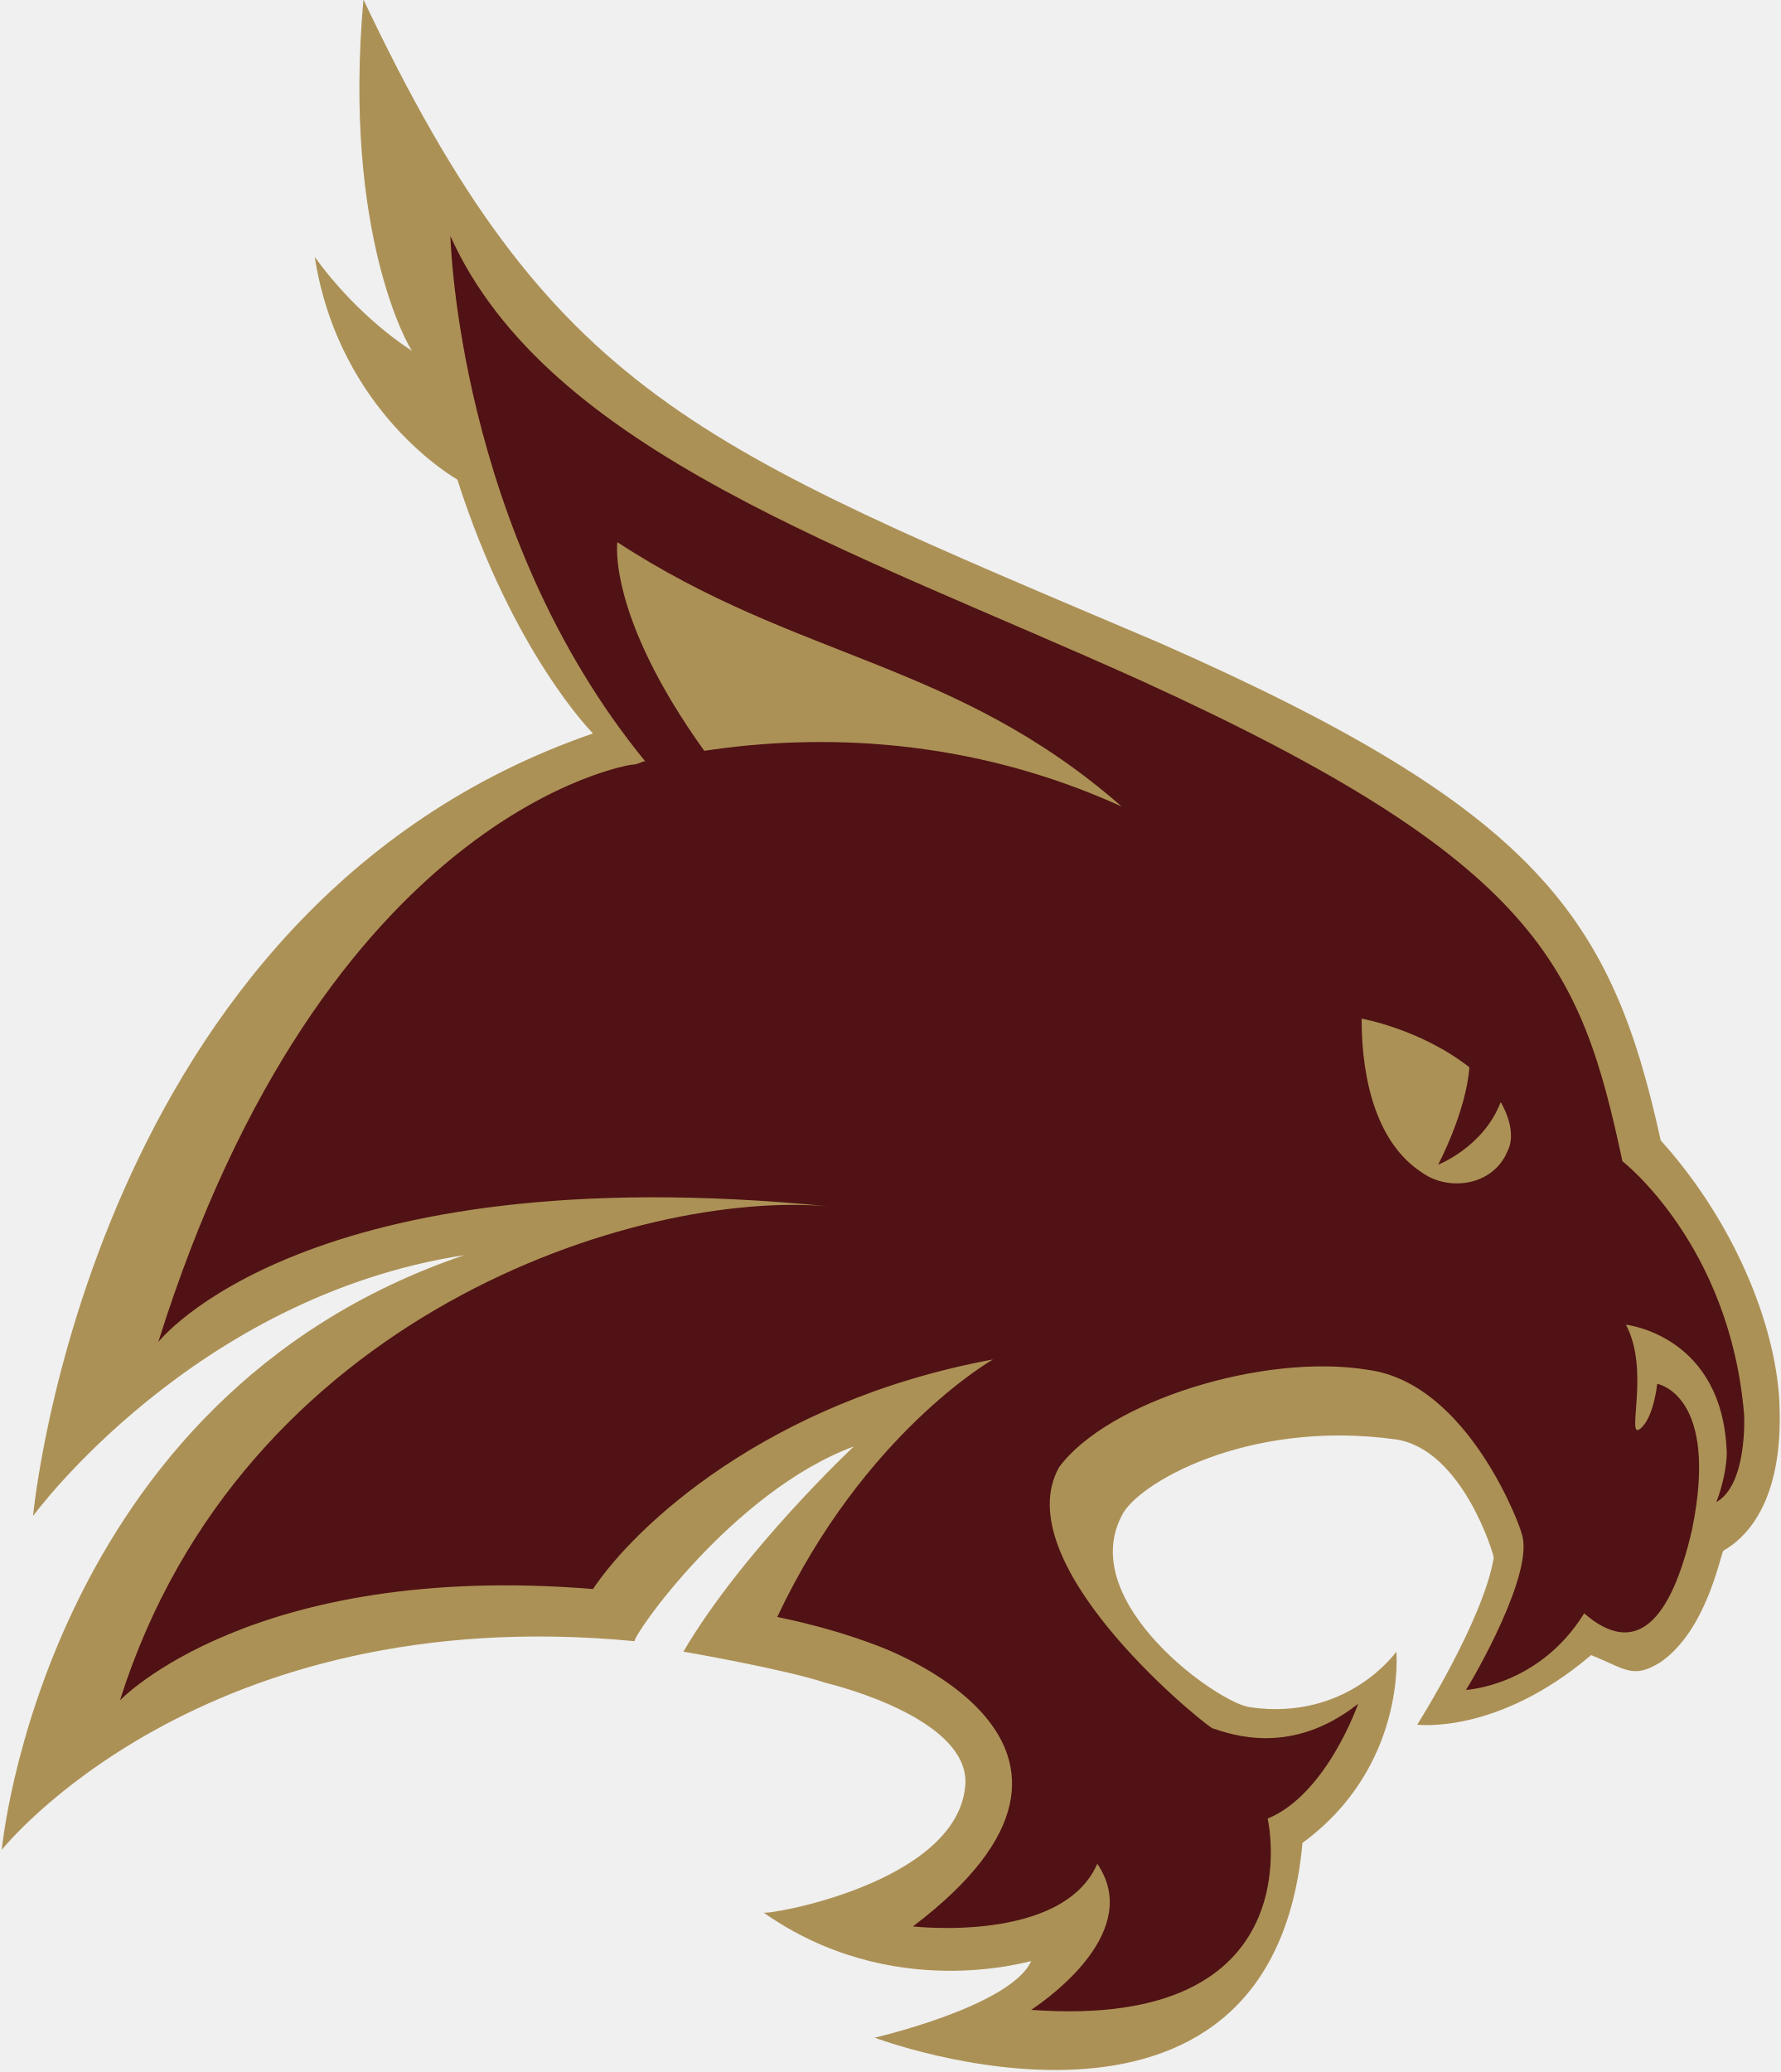
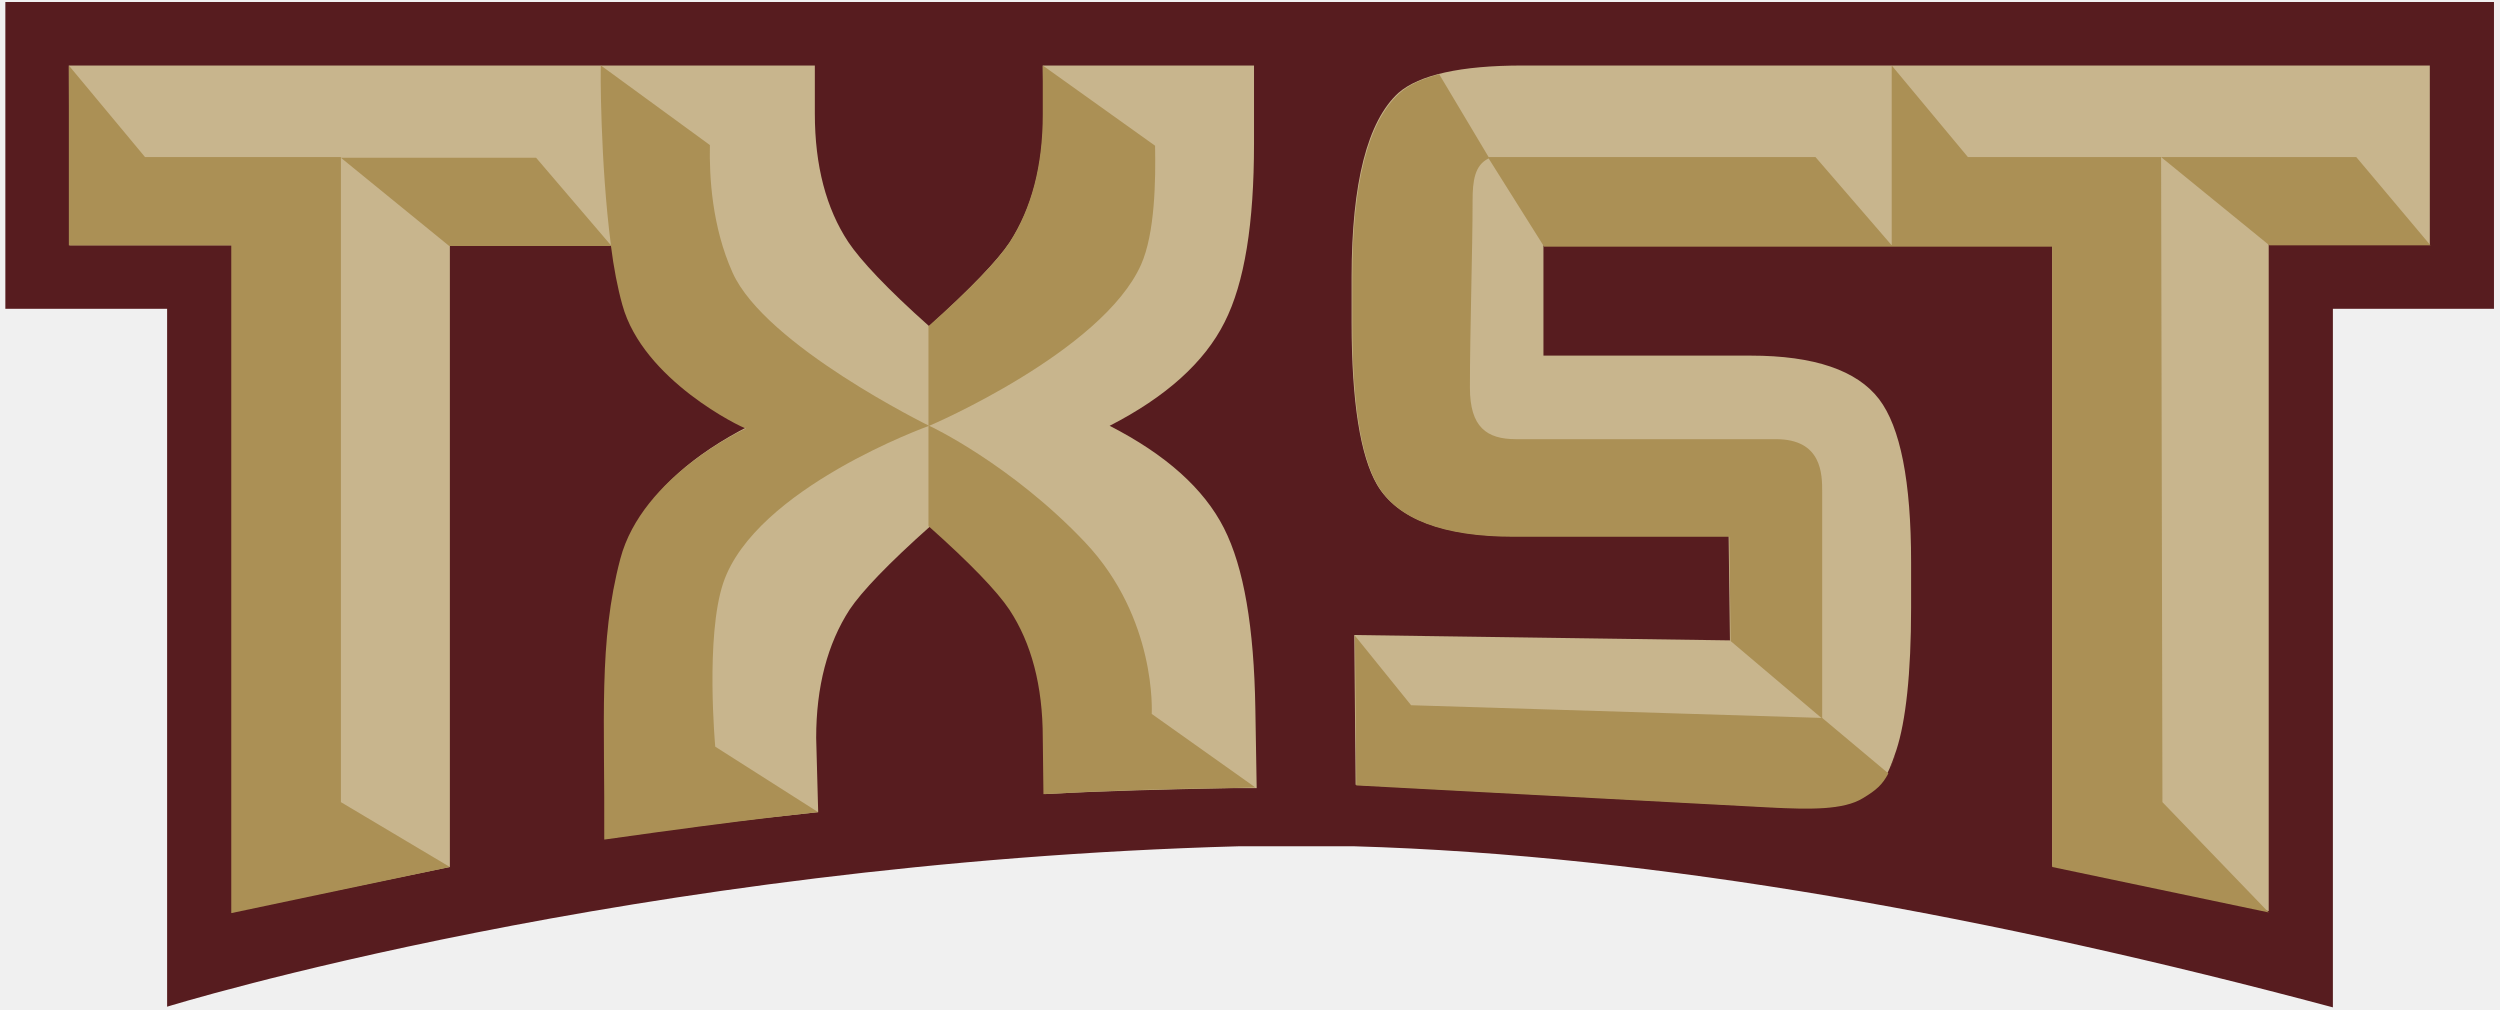
- <svg xmlns="http://www.w3.org/2000/svg" width="232" height="270" viewBox="0 0 232 270" fill="none">
-   <g clip-path="url(#clip0_359_19067)">
-     <path d="M47.363 -0.055C44.644 30.311 53.255 45.267 53.708 45.72C53.708 45.72 46.91 41.641 41.018 33.483C44.191 53.878 59.6 62.489 59.6 62.489C66.852 85.15 77.275 95.574 77.275 95.574C11.559 118.235 4.308 197.547 4.308 197.547C4.308 197.547 25.156 168.995 60.507 163.556C5.667 182.138 0.229 241.056 0.229 241.056C0.229 241.056 26.062 208.425 82.714 213.863C82.261 213.41 95.404 194.375 111.267 188.483C111.267 188.483 96.764 202.08 89.059 215.223C89.059 215.223 102.202 217.489 107.641 219.302C113.08 220.662 126.676 225.194 125.77 232.898C124.41 245.588 99.483 249.667 99.483 249.214C116.252 260.998 133.927 255.559 134.381 255.559C131.661 261.451 113.986 265.53 113.986 265.53C113.986 265.53 165.653 285.018 169.732 240.15C183.328 230.179 181.968 215.223 181.968 215.223C181.968 215.223 175.623 224.287 162.933 222.474C158.854 222.021 140.273 208.878 146.164 197.547C147.977 193.469 162.48 184.857 181.968 187.577C190.579 188.936 194.658 202.533 194.658 202.986C193.299 211.144 184.688 224.74 184.688 224.74C184.688 224.74 195.112 226.1 207.348 215.676C211.881 217.489 212.787 218.849 216.413 216.583C222.305 212.504 224.117 202.986 224.571 202.08C227.743 200.267 232.729 195.281 231.822 181.685C230.916 170.808 225.024 158.118 216.413 148.6C210.068 119.594 200.55 105.545 151.15 83.79C90.419 57.957 71.837 51.612 47.363 -0.055Z" fill="#AC9156" />
-     <path d="M58.694 30.764C58.694 30.764 59.6 69.287 84.074 99.199C83.621 99.199 83.167 99.653 82.261 99.653C82.261 99.653 42.378 105.544 20.624 174.886C20.624 174.886 39.659 150.413 108.094 157.211C83.167 154.945 31.501 171.261 15.638 221.568C15.638 221.568 32.86 203.439 77.276 207.065C82.714 198.907 99.936 182.591 129.395 177.152C129.395 177.152 112.626 186.67 101.296 210.69C100.843 210.69 106.735 211.597 113.986 214.316C113.986 214.316 150.697 227.006 118.971 251.027C118.971 251.027 138.46 253.293 142.992 242.869C148.884 251.48 137.1 260.091 134.381 261.904C171.544 264.623 165.199 236.977 165.199 236.977C172.904 233.804 176.983 222.021 176.983 222.021C168.372 228.819 160.667 226.1 157.948 225.193C155.229 223.38 131.208 203.439 138.007 191.202C144.352 182.591 164.746 176.246 178.343 178.512C191.486 180.325 198.284 199.36 198.284 199.813C200.097 204.799 191.939 218.848 191.033 220.208C191.033 220.208 200.55 219.755 206.442 210.237C213.24 216.129 217.773 211.144 220.492 199.36C224.118 181.685 215.96 180.325 215.96 180.325C215.96 180.325 215.506 184.857 213.694 186.217C211.881 187.576 215.053 178.512 211.881 172.62C211.881 172.62 224.571 173.98 225.024 189.389C225.024 190.749 224.571 193.468 223.664 195.734C227.743 193.468 227.29 184.404 227.29 184.404C225.477 162.196 211.428 151.319 211.428 151.319C205.989 125.939 200.55 112.343 148.884 88.775C110.814 71.553 71.384 58.863 58.694 30.764Z" fill="#501214" />
-     <path d="M80.448 70.647C80.448 70.647 79.088 80.164 91.778 97.839C106.735 95.573 126.223 96.027 146.164 105.091C124.41 86.056 104.015 86.056 80.448 70.647ZM177.436 132.737C177.436 141.348 179.702 149.053 185.141 152.679C188.767 155.398 194.659 154.491 196.471 149.959C197.831 147.24 195.565 143.614 195.565 143.614C193.299 149.506 187.407 151.772 187.407 151.772C187.407 151.772 191.033 144.974 191.486 139.082C185.141 134.097 177.436 132.737 177.436 132.737Z" fill="#AC9156" />
-   </g>
-   <defs>
-     <clipPath id="clip0_359_19067">
-       <rect width="232" height="270" fill="white" />
-     </clipPath>
-   </defs>
+ <svg xmlns="http://www.w3.org/2000/svg" width="374" height="151" fill="none">
+   <path fill="#571C1F" fill-rule="evenodd" d="M.8.3v45.9H25v104.401s69.5-21.5 160.4-24h17.1c45.4 1.3 96 10.6 146.5 24.1v-104.5h24.1V.3H.8Z" clip-rule="evenodd" />
+   <path fill="#AB9055" fill-rule="evenodd" d="M283.3 113.701c-.1.2-.1.4-.2.5.1-.2.1-.3.2-.5ZM283.099 114.201c-.1.2-.1.3-.2.5 0-.1.1-.3.2-.5ZM283.5 113.102c-.1.2-.1.3-.2.5.1-.2.1-.4.2-.5Z" clip-rule="evenodd" />
+   <path fill="#C8B58D" fill-rule="evenodd" d="M183.1 79c-3-5.9-8.7-11-17.1-15.3 8.4-4.3 14.2-9.5 17.2-15.5 3-5.9 4.4-14.8 4.4-26.7V9.8H156l.1 7.2c0 7.7-1.7 14.1-5 19.2-1.8 2.7-5.9 7-12.1 12.6-6.3-5.6-10.3-9.9-12.1-12.6-3.3-5-5-11.4-5-19.2V9.8H10.3l.1 26.9h24.3v99.701l32.6-6.7v-93h24.2c.7 4.7 1.9 8.5 3.4 11.6 3 6 8.8 11.1 17.2 15.4C103.7 68 98 73.1 95 79c-3 5.9-4.5 14.7-4.5 26.6v19.9c9.8-1.5 20.4-2.8 31.9-4l-.3-11.1c0-7.7 1.7-14.1 5-19.2 1.8-2.7 5.8-6.9 12.1-12.5 6.3 5.6 10.3 9.8 12 12.5 3.3 5 5 11.4 5 19.2l.1 8.4c9-.5 18.3-.7 27.9-.9h3.8l-.2-11.9c-.2-12.1-1.7-21.1-4.7-27ZM283 9.8H227.8c-9.3 0-15.5 1.4-18.6 4.1-4.6 4.2-7 13.4-7 27.5v6.9c0 11.8 1.3 19.9 3.8 24.2 3 5.1 9.8 7.7 20.4 7.7h32.2l.2 15.6-56.2-.8.2 22.401 61.9 3.3c5.9.3 11 .4 13.9-1.4 3-1.9 3.6-2.6 5.1-7.1 1.4-4.3 2.2-11.4 2.2-21.3v-6.8c0-12.1-1.6-20.2-4.8-24.4-3.3-4.3-9.7-6.5-19.2-6.5h-31V36.7H307v92.8l32.4 6.8v-99.9l24.1.2V9.8H283Z" clip-rule="evenodd" />
+   <path fill="#AB9055" fill-rule="evenodd" d="M10.3 9.8v26.9h24.3v99.901l32.7-6.9-16.3-9.7v-96.5H21.7L10.3 9.8Z" clip-rule="evenodd" />
+   <path fill="#AB9055" fill-rule="evenodd" d="M109.6 40.801c-3.1-6.9-3.5-14.4-3.4-19.1l-16.3-11.9c-.1-.1-.1 14.7 1.5 26.9l-11.2-13.1H51l16.2 13.2h24.2c.4 3.2 1 6.3 1.7 8.8 3.1 11.3 17.9 18.4 18.5 18.5 0 0-15.5 7-18.8 19.5-3.3 12.5-2.3 24.1-2.4 42 22.6-3.2 32-4.1 32-4.1l-15.4-9.8s-1.5-16.5 1.2-24.5c4.8-14.2 30.8-23.5 30.8-23.5s-24.5-12-29.4-22.9Z" clip-rule="evenodd" />
+   <path fill="#AB9055" fill-rule="evenodd" d="M162.299 81.1c-11-11.6-23.2-17.4-23.3-17.4.1 0 25.9-11.1 31.7-24.1 2.1-4.7 2.2-12.7 2.1-17.8l-16.8-12v7.3c0 7.7-1.7 14.1-5 19.2-1.8 2.7-5.8 6.9-12.1 12.5v29.9c6.3 5.6 10.3 9.8 12.1 12.5 3.3 5 5 11.401 5 19.201l.1 8.4c9-.5 18.3-.8 27.9-.9l3.8-.1-15.5-11c0-.1.8-14.3-10-25.7ZM352.5 23.5h-29.2l16.2 13.2h24.1l-11.1-13.2ZM202.7 95.102l.2 22.4 61.9 3.3c5.9.3 11 .4 13.9-1.4 2-1.2 2.9-2 3.8-3.7l-9.9-8.3-61.5-1.9-8.4-10.4Z" clip-rule="evenodd" />
+   <path fill="#AB9055" fill-rule="evenodd" d="M323.3 23.5h-28.9L283 9.8v26.9l-11.4-13.2h-48.9l-7.4-12.4c-2.6.7-4.6 1.6-6 2.9-4.6 4.2-7 13.4-7 27.5v6.9c0 11.8 1.3 19.9 3.8 24.2 3 5.1 9.8 7.7 20.4 7.7h32.2l.2 15.6 13.7 11.601v-33.9c0-2.6 0-7.9-6.9-7.9h-38.9c-4.4 0-6.9-1.8-6.9-7.7 0-8.6.4-20.7.4-28 0-2.9.3-5.3 2.4-6.3l8.3 13.2h76v92.8l32.4 6.8-15.9-16.5-.2-96.5Z" clip-rule="evenodd" />
</svg>
